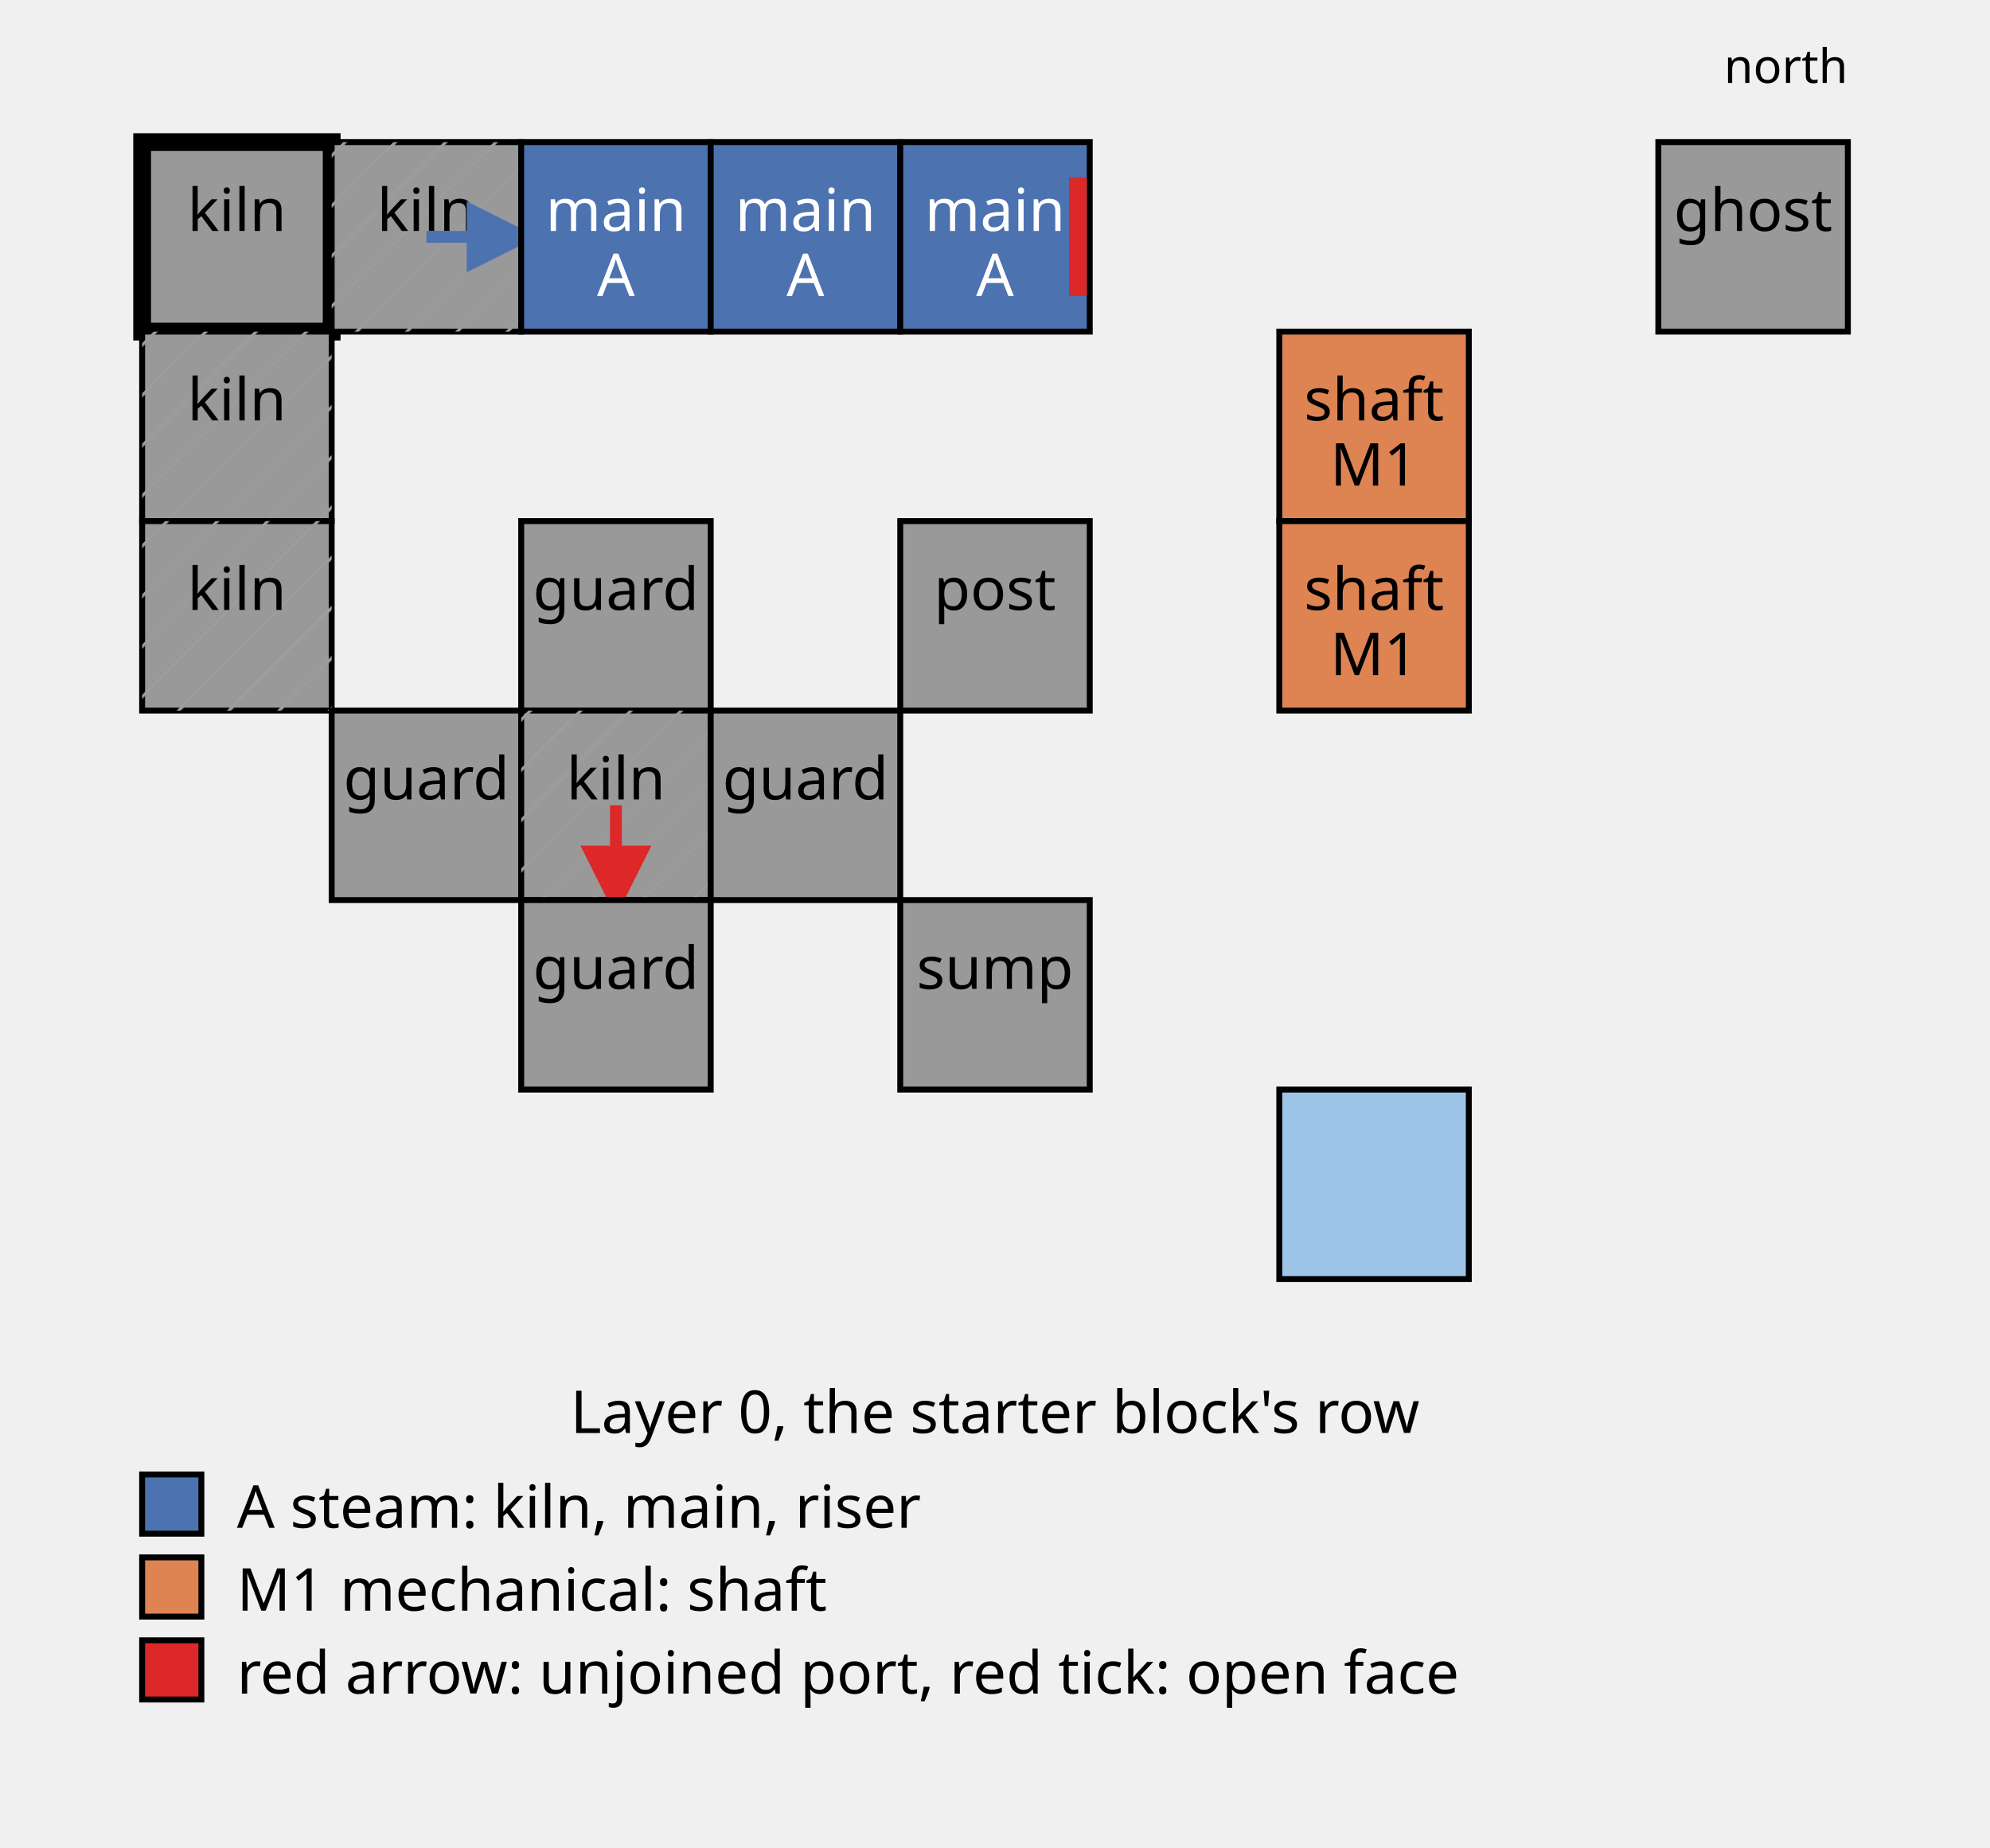
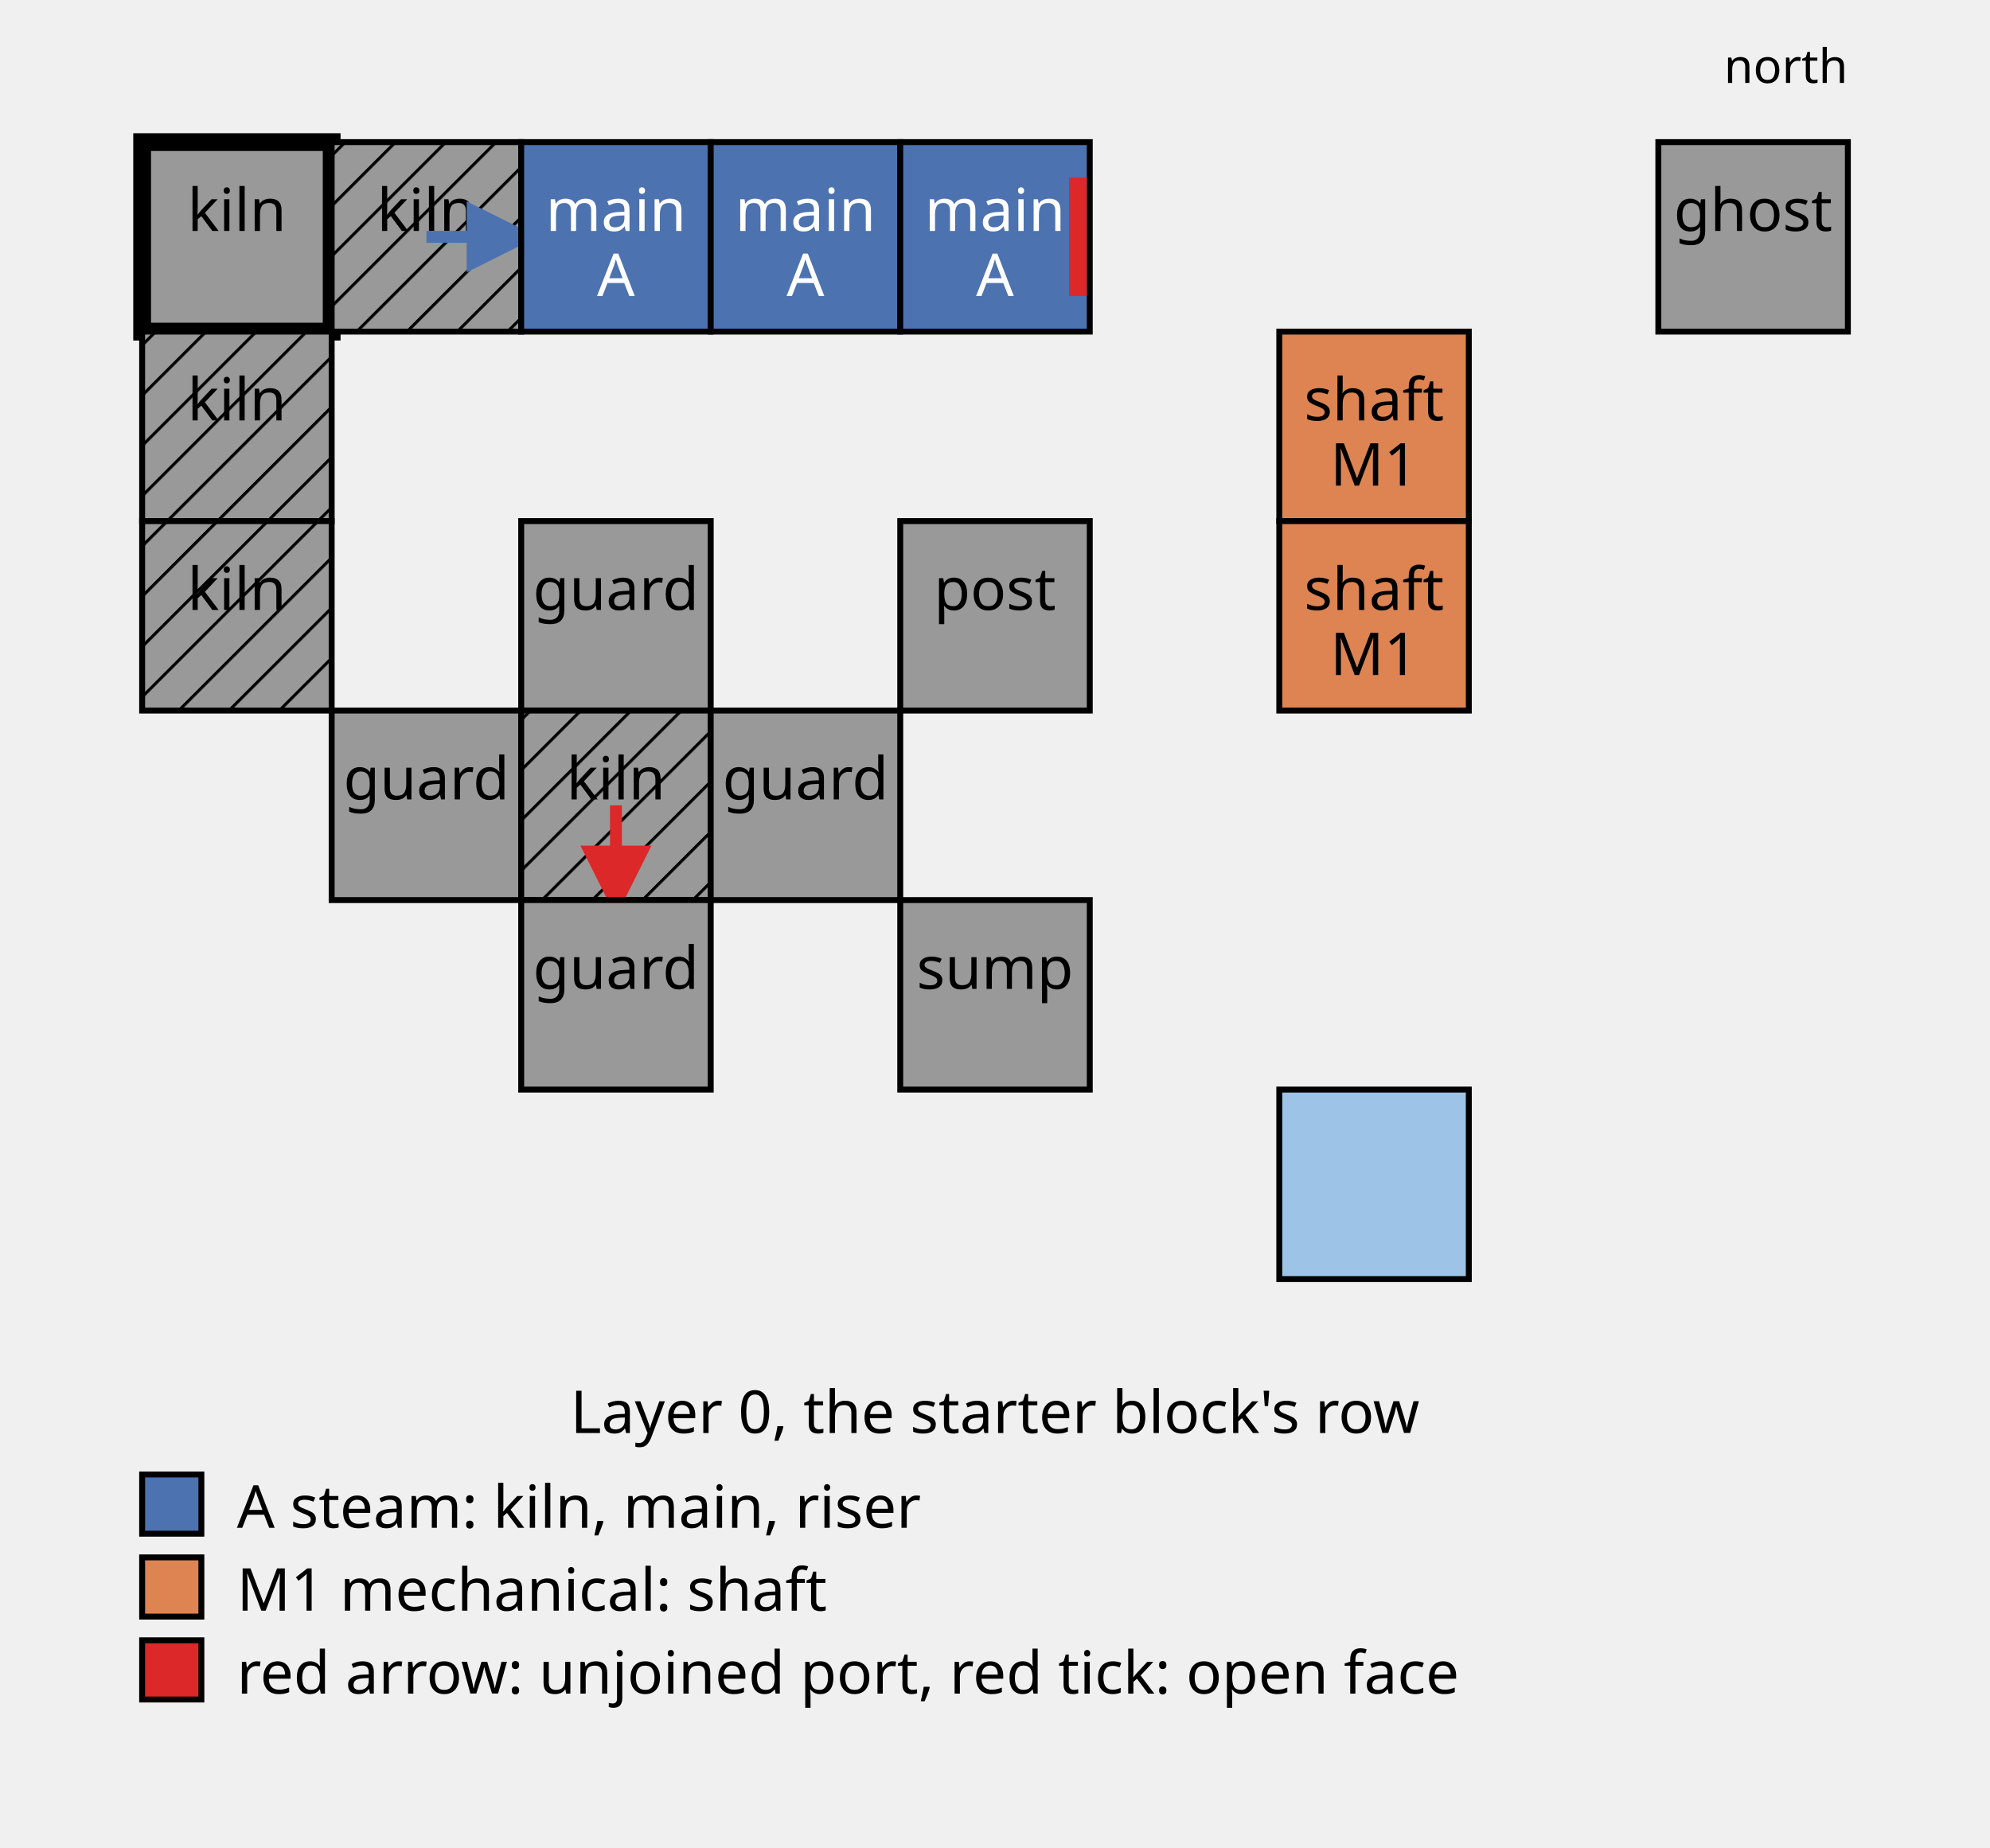
<svg xmlns="http://www.w3.org/2000/svg" width="336" height="312" font-family="sans-serif" font-size="10" style="background-color:#f0f0ec">
  <defs>
-     <pattern id="hatch" width="6" height="6" patternUnits="userSpaceOnUse" patternTransform="rotate(45)">
-       <line x1="0" y1="0" x2="0" y2="6" stroke="#999999" stroke-width="1" />
+     <pattern id="hatch999999" width="6" height="6" patternUnits="userSpaceOnUse" patternTransform="rotate(45)">
+       <line x1="0" y1="0" x2="0" y2="6" stroke="black" stroke-width="1" />
    </pattern>
    <marker id="arrow4C72B0" markerWidth="6" markerHeight="6" refX="3" refY="3" orient="auto">
      <path d="M0,0 L6,3 L0,6 z" fill="#4C72B0" />
    </marker>
    <marker id="arrowDC2828" markerWidth="6" markerHeight="6" refX="3" refY="3" orient="auto">
      <path d="M0,0 L6,3 L0,6 z" fill="#DC2828" />
    </marker>
    <marker id="arrowDD8452" markerWidth="6" markerHeight="6" refX="3" refY="3" orient="auto">
      <path d="M0,0 L6,3 L0,6 z" fill="#DD8452" />
    </marker>
  </defs>
  <g transform="translate(24,24)">
    <rect class="cell anchor" x="0" y="0" width="32" height="32" fill="#999999" stroke="black" stroke-width="3" />
    <text class="number" x="16.0" y="15.0" text-anchor="middle" fill="black">kiln</text>
    <rect class="cell filler" x="32" y="0" width="32" height="32" fill="#999999" stroke="black" stroke-width="1" />
-     <rect class="hatched" x="32" y="0" width="32" height="32" fill="url(#hatch)" />
+     <rect class="hatched" x="32" y="0" width="32" height="32" fill="url(#hatch999999)" />
    <text class="number" x="48.0" y="15.0" text-anchor="middle" fill="black">kiln</text>
    <line class="connector" x1="48.0" y1="16.0" x2="60.8" y2="16.0" stroke="#4C72B0" stroke-width="2" marker-end="url(#arrow4C72B0)" />
    <rect class="cell" x="64" y="0" width="32" height="32" fill="#4C72B0" stroke="black" stroke-width="1" />
    <text class="number" x="80.0" y="15.0" text-anchor="middle" fill="white">main</text>
    <text class="key" x="80.0" y="26.0" text-anchor="middle" fill="white">A</text>
    <rect class="cell" x="96" y="0" width="32" height="32" fill="#4C72B0" stroke="black" stroke-width="1" />
    <text class="number" x="112.0" y="15.0" text-anchor="middle" fill="white">main</text>
    <text class="key" x="112.0" y="26.0" text-anchor="middle" fill="white">A</text>
    <rect class="cell" x="128" y="0" width="32" height="32" fill="#4C72B0" stroke="black" stroke-width="1" />
    <text class="number" x="144.0" y="15.0" text-anchor="middle" fill="white">main</text>
    <text class="key" x="144.0" y="26.0" text-anchor="middle" fill="white">A</text>
    <line class="open" x1="158" y1="6" x2="158" y2="26" stroke="#DC2828" stroke-width="3" />
    <rect class="cell" x="256" y="0" width="32" height="32" fill="#999999" stroke="black" stroke-width="1" />
    <text class="number" x="272.0" y="15.0" text-anchor="middle" fill="black">ghost</text>
    <rect class="cell filler" x="0" y="32" width="32" height="32" fill="#999999" stroke="black" stroke-width="1" />
-     <rect class="hatched" x="0" y="32" width="32" height="32" fill="url(#hatch)" />
+     <rect class="hatched" x="0" y="32" width="32" height="32" fill="url(#hatch999999)" />
    <text class="number" x="16.0" y="47.0" text-anchor="middle" fill="black">kiln</text>
    <rect class="cell" x="192" y="32" width="32" height="32" fill="#DD8452" stroke="black" stroke-width="1" />
    <text class="number" x="208.0" y="47.0" text-anchor="middle" fill="black">shaft</text>
    <text class="key" x="208.0" y="58.0" text-anchor="middle" fill="black">M1</text>
    <rect class="cell filler" x="0" y="64" width="32" height="32" fill="#999999" stroke="black" stroke-width="1" />
-     <rect class="hatched" x="0" y="64" width="32" height="32" fill="url(#hatch)" />
+     <rect class="hatched" x="0" y="64" width="32" height="32" fill="url(#hatch999999)" />
    <text class="number" x="16.0" y="79.0" text-anchor="middle" fill="black">kiln</text>
    <rect class="cell" x="64" y="64" width="32" height="32" fill="#999999" stroke="black" stroke-width="1" />
    <text class="number" x="80.0" y="79.0" text-anchor="middle" fill="black">guard</text>
    <rect class="cell" x="128" y="64" width="32" height="32" fill="#999999" stroke="black" stroke-width="1" />
    <text class="number" x="144.0" y="79.0" text-anchor="middle" fill="black">post</text>
    <rect class="cell" x="192" y="64" width="32" height="32" fill="#DD8452" stroke="black" stroke-width="1" />
    <text class="number" x="208.0" y="79.0" text-anchor="middle" fill="black">shaft</text>
    <text class="key" x="208.0" y="90.0" text-anchor="middle" fill="black">M1</text>
    <rect class="cell" x="32" y="96" width="32" height="32" fill="#999999" stroke="black" stroke-width="1" />
    <text class="number" x="48.0" y="111.0" text-anchor="middle" fill="black">guard</text>
    <rect class="cell filler" x="64" y="96" width="32" height="32" fill="#999999" stroke="black" stroke-width="1" />
-     <rect class="hatched" x="64" y="96" width="32" height="32" fill="url(#hatch)" />
+     <rect class="hatched" x="64" y="96" width="32" height="32" fill="url(#hatch999999)" />
    <text class="number" x="80.0" y="111.0" text-anchor="middle" fill="black">kiln</text>
    <line class="connector" x1="80.0" y1="112.0" x2="80.0" y2="124.8" stroke="#DC2828" stroke-width="2" marker-end="url(#arrowDC2828)" />
    <rect class="cell" x="96" y="96" width="32" height="32" fill="#999999" stroke="black" stroke-width="1" />
    <text class="number" x="112.0" y="111.0" text-anchor="middle" fill="black">guard</text>
    <rect class="cell" x="64" y="128" width="32" height="32" fill="#999999" stroke="black" stroke-width="1" />
    <text class="number" x="80.0" y="143.0" text-anchor="middle" fill="black">guard</text>
    <rect class="cell" x="128" y="128" width="32" height="32" fill="#999999" stroke="black" stroke-width="1" />
    <text class="number" x="144.0" y="143.0" text-anchor="middle" fill="black">sump</text>
    <rect class="cell fluid" x="192" y="160" width="32" height="32" fill="#9DC3E6" stroke="black" stroke-width="1" />
    <text class="edge" x="288.0" y="-10.0" text-anchor="end" font-size="8">north</text>
    <text class="caption" x="144.0" y="218" text-anchor="middle">Layer 0, the starter block's row</text>
+   </g>
+   <g transform="translate(24,24)">
    <rect class="swatch" x="0" y="225" width="10" height="10" fill="#4C72B0" stroke="black" />
    <text class="legend" x="16" y="234">A steam: kiln, main, riser</text>
    <rect class="swatch" x="0" y="239" width="10" height="10" fill="#DD8452" stroke="black" />
    <text class="legend" x="16" y="248">M1 mechanical: shaft</text>
    <rect class="swatch" x="0" y="253" width="10" height="10" fill="#DC2828" stroke="black" />
    <text class="legend" x="16" y="262">red arrow: unjoined port, red tick: open face</text>
  </g>
</svg>
